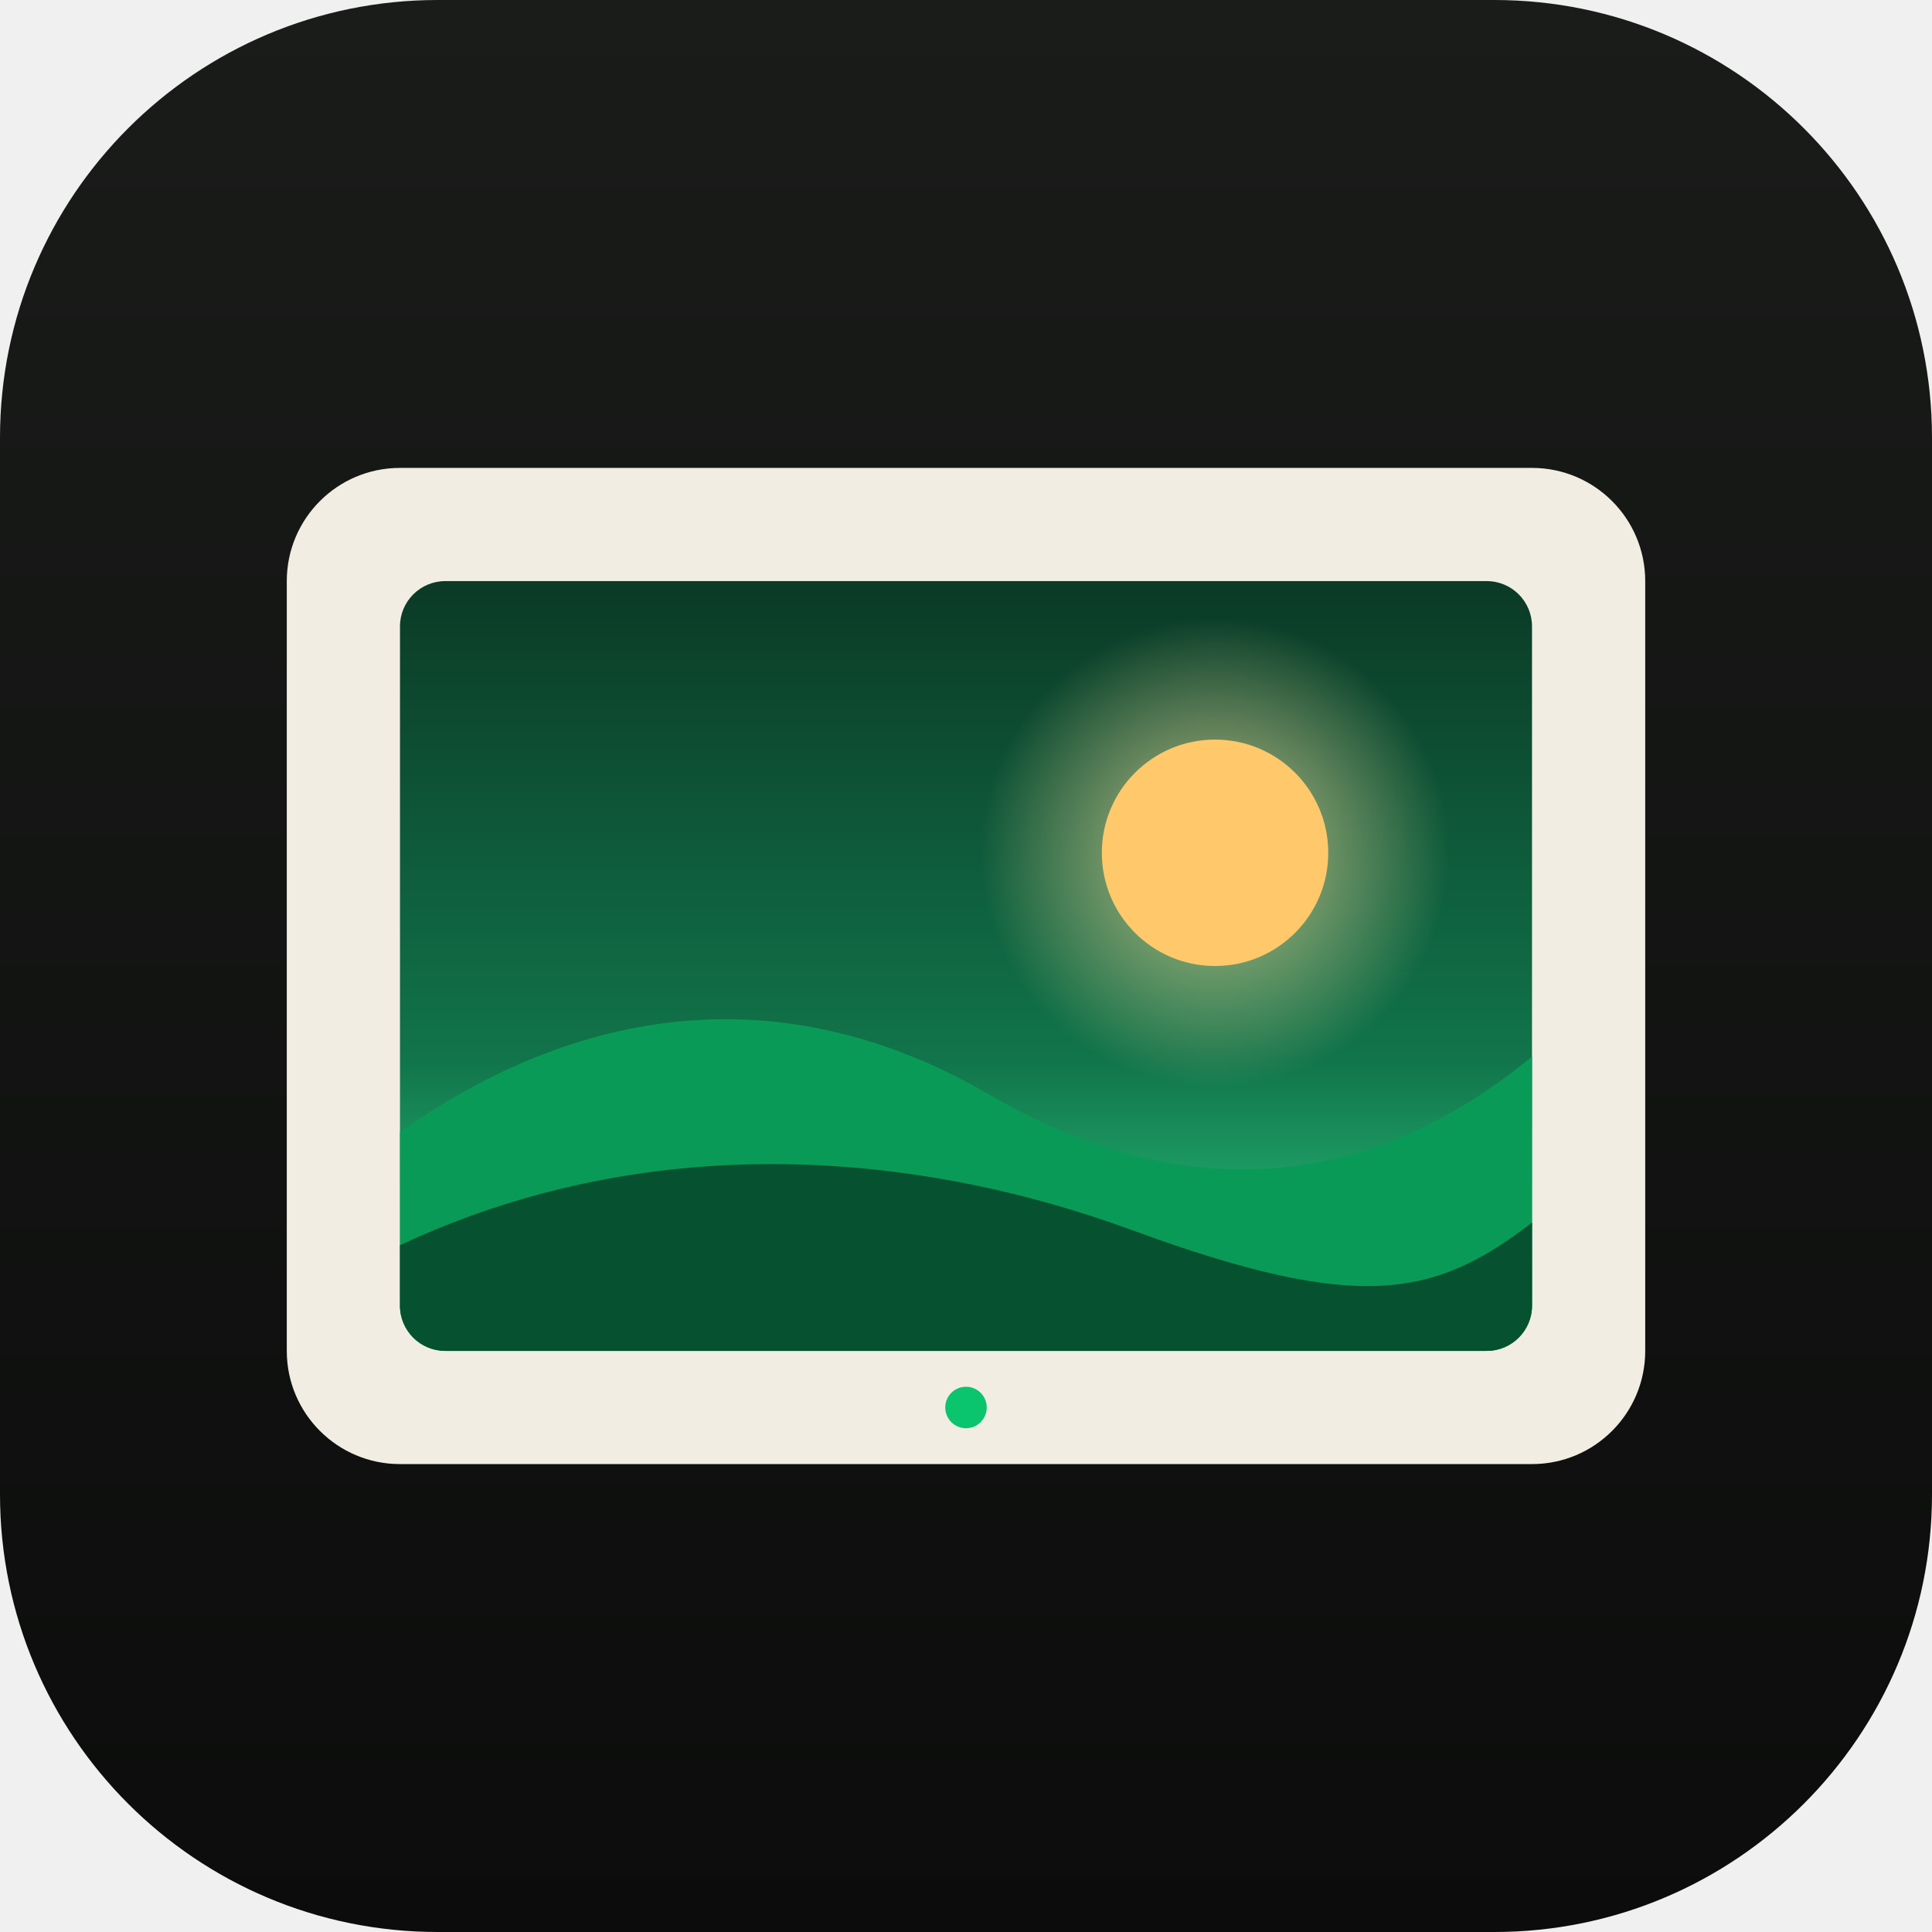
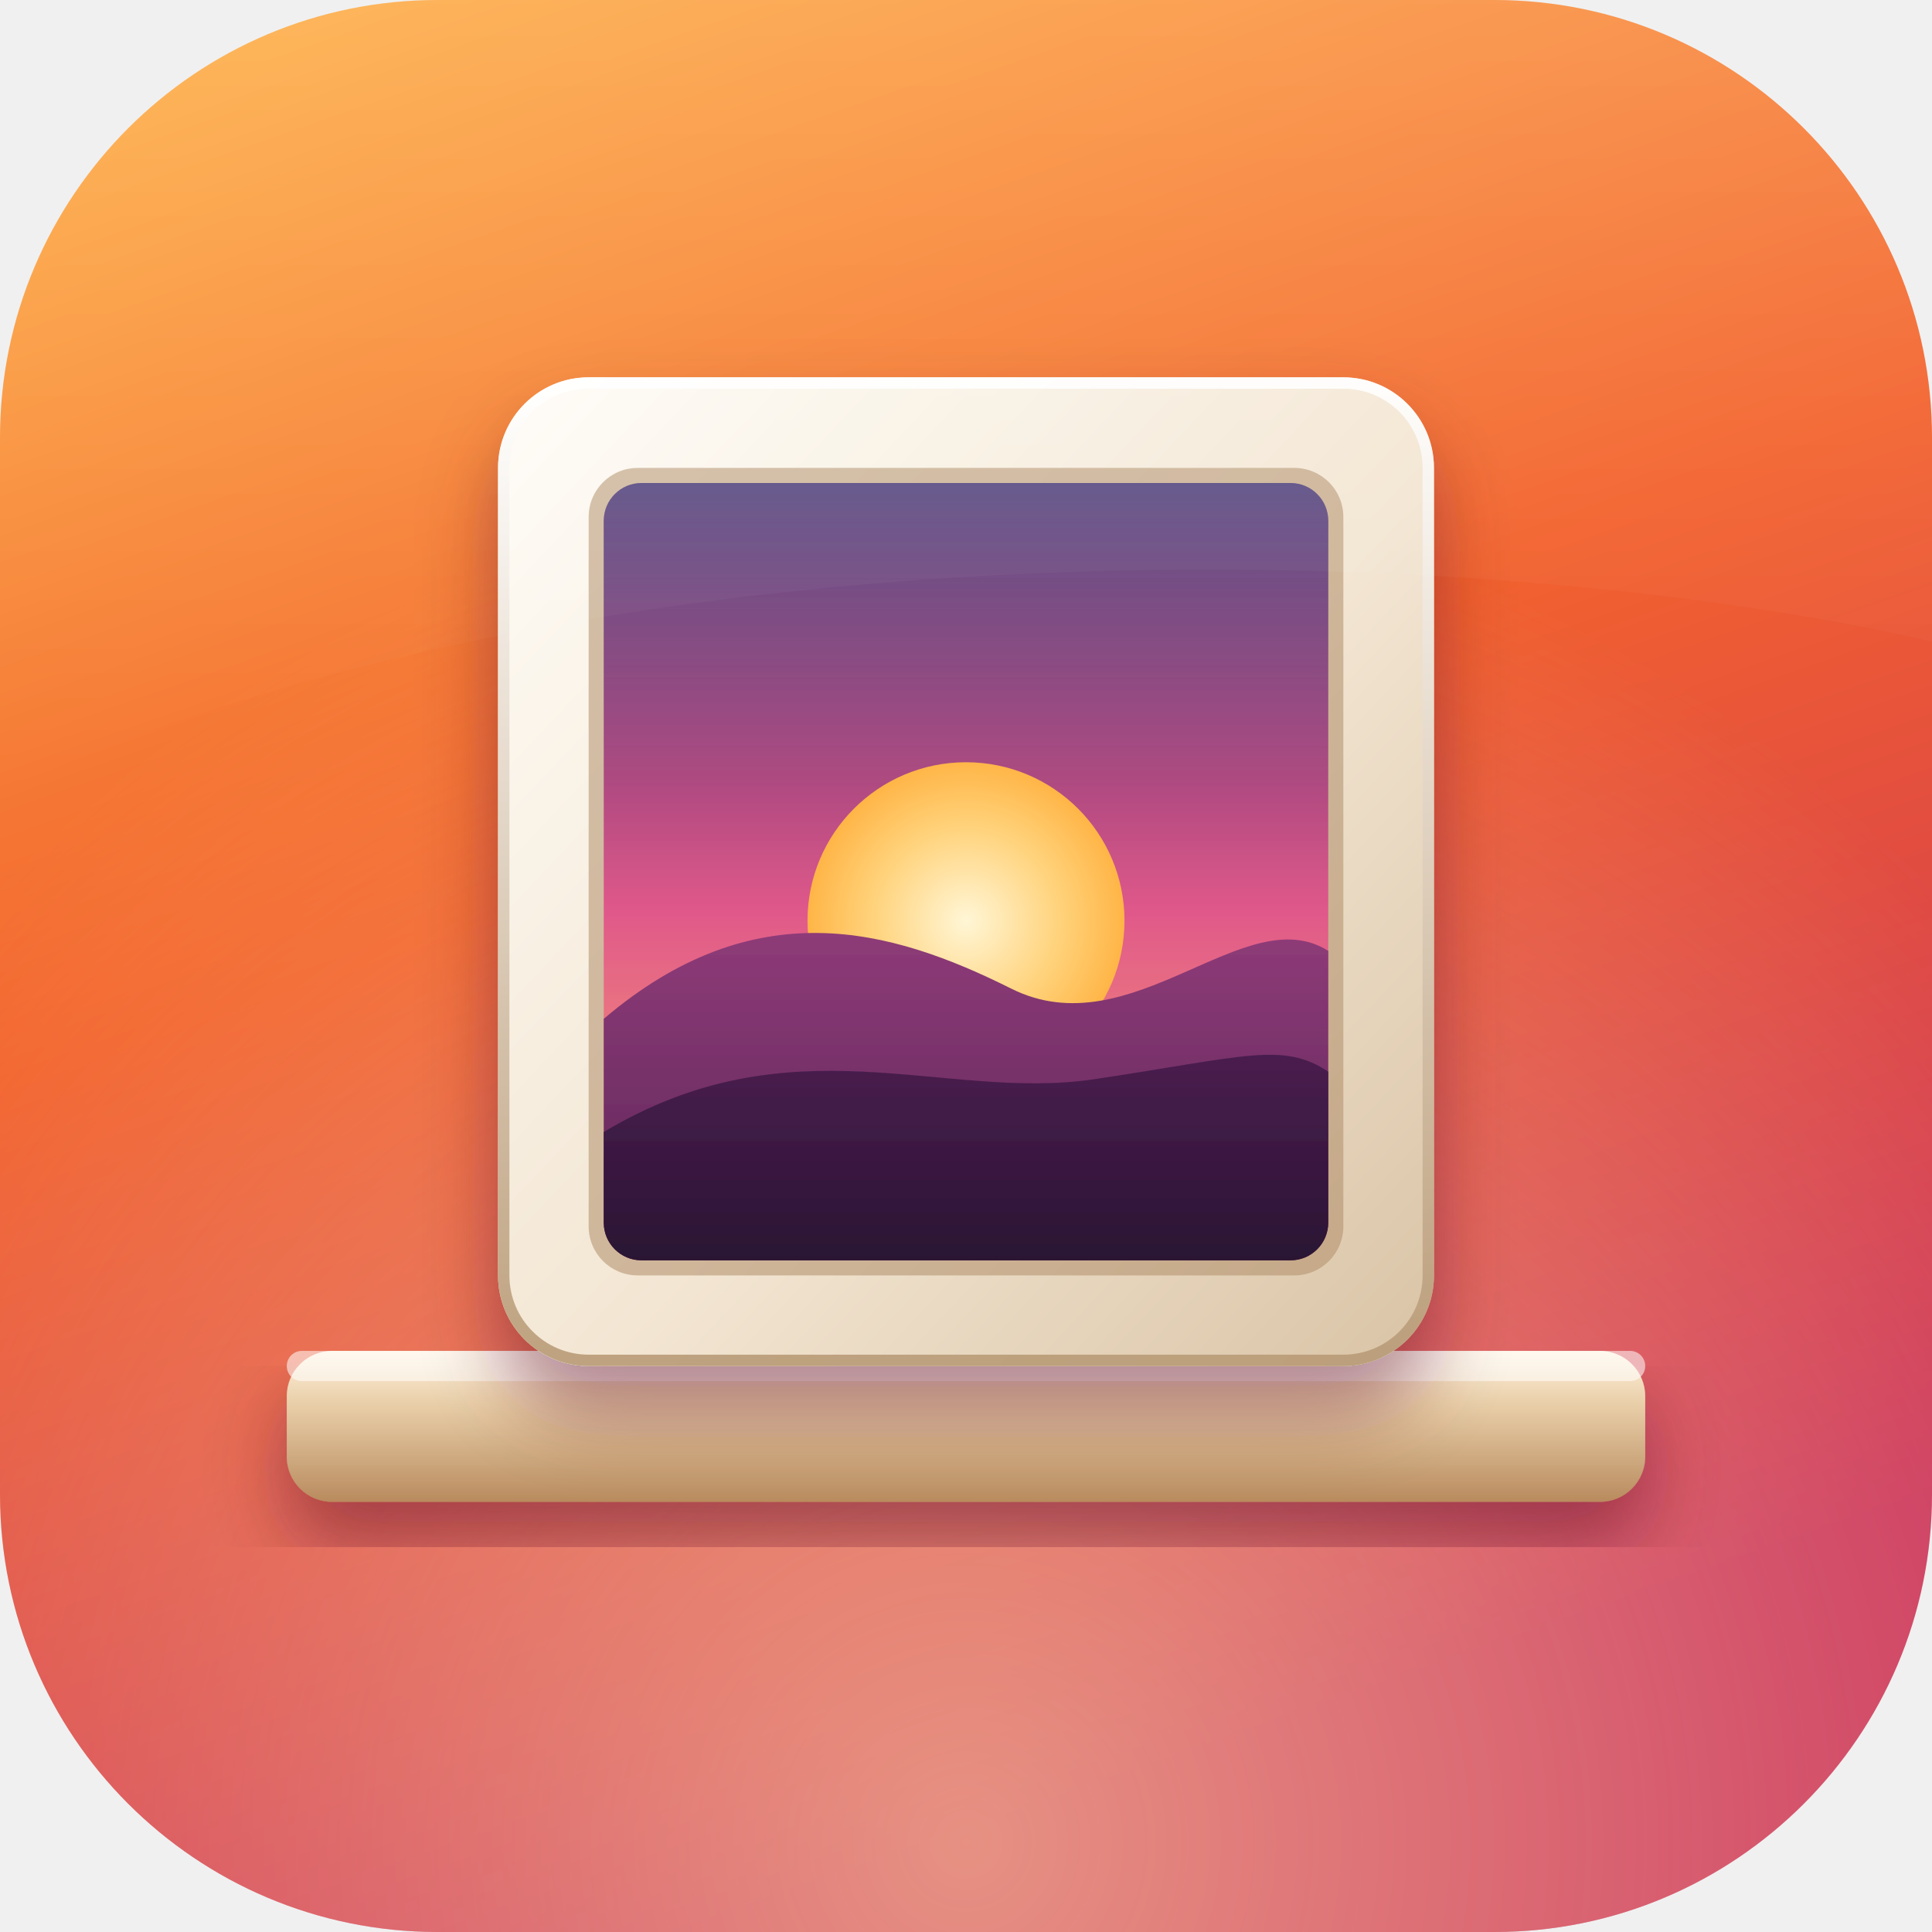
<svg xmlns="http://www.w3.org/2000/svg" viewBox="0 0 512 512" width="512" height="512">
  <defs>
-     <linearGradient id="tile" x1="0" y1="0" x2="0" y2="1">
-       <stop offset="0" stop-color="#1A1C1A" />
-       <stop offset="1" stop-color="#0B0C0B" />
+     <linearGradient id="tile" x1="0" y1="0" x2="0.35" y2="1">
+       <stop offset="0" stop-color="#FFB547" />
+       <stop offset="0.5" stop-color="#F2622E" />
+       <stop offset="1" stop-color="#C92D5C" />
+     </linearGradient>
+     <radialGradient id="glow" cx="0.5" cy="0.95" r="0.7">
+       <stop offset="0" stop-color="#FFE3A3" stop-opacity="0.55" />
+       <stop offset="1" stop-color="#FFE3A3" stop-opacity="0" />
+     </radialGradient>
+     <linearGradient id="frame" x1="0" y1="0" x2="1" y2="1">
+       <stop offset="0" stop-color="#FFFDF8" />
+       <stop offset="0.55" stop-color="#F3E6D3" />
+       <stop offset="1" stop-color="#D9C3A5" />
+     </linearGradient>
+     <linearGradient id="frameEdge" x1="0" y1="0" x2="0" y2="1">
+       <stop offset="0" stop-color="#FFFFFF" stop-opacity="0.9" />
+       <stop offset="1" stop-color="#B89A76" stop-opacity="0.9" />
    </linearGradient>
    <linearGradient id="sky" x1="0" y1="0" x2="0" y2="1">
-       <stop offset="0" stop-color="#0B3A26" />
-       <stop offset="0.62" stop-color="#11744A" />
-       <stop offset="1" stop-color="#2FD58A" />
+       <stop offset="0" stop-color="#3B2A6B" />
+       <stop offset="0.55" stop-color="#E0588A" />
+       <stop offset="1" stop-color="#FFB16B" />
    </linearGradient>
-     <radialGradient id="glow" cx="0.5" cy="0.5" r="0.5">
-       <stop offset="0" stop-color="#FFE3A3" stop-opacity="0.75" />
-       <stop offset="1" stop-color="#FFE3A3" stop-opacity="0" />
+     <radialGradient id="sun" cx="0.5" cy="0.5" r="0.5">
+       <stop offset="0" stop-color="#FFF6D6" />
+       <stop offset="0.6" stop-color="#FFD27A" />
+       <stop offset="1" stop-color="#FFB547" />
    </radialGradient>
-     <clipPath id="screen">
-       <rect x="106" y="154" width="300" height="204" rx="12" />
+     <linearGradient id="hillBack" x1="0" y1="0" x2="0" y2="1">
+       <stop offset="0" stop-color="#8E3B78" />
+       <stop offset="1" stop-color="#5A2557" />
+     </linearGradient>
+     <linearGradient id="hillFront" x1="0" y1="0" x2="0" y2="1">
+       <stop offset="0" stop-color="#4A1F4F" />
+       <stop offset="1" stop-color="#2A1233" />
+     </linearGradient>
+     <linearGradient id="shelf" x1="0" y1="0" x2="0" y2="1">
+       <stop offset="0" stop-color="#FFF1DC" />
+       <stop offset="0.35" stop-color="#E9CFA9" />
+       <stop offset="1" stop-color="#B98B5E" />
+     </linearGradient>
+     <linearGradient id="gloss" x1="0" y1="0" x2="0" y2="1">
+       <stop offset="0" stop-color="#FFFFFF" stop-opacity="0.38" />
+       <stop offset="1" stop-color="#FFFFFF" stop-opacity="0" />
+     </linearGradient>
+     <filter id="drop" x="-20%" y="-20%" width="140%" height="150%">
+       <feGaussianBlur in="SourceAlpha" stdDeviation="10" />
+       <feOffset dy="12" result="b" />
+       <feFlood flood-color="#5A0F2A" flood-opacity="0.45" />
+       <feComposite in2="b" operator="in" />
+       <feMerge>
+         <feMergeNode />
+         <feMergeNode in="SourceGraphic" />
+       </feMerge>
+     </filter>
+     <clipPath id="photo">
+       <rect x="160" y="128" width="192" height="206" rx="10" />
    </clipPath>
  </defs>
  <rect width="512" height="512" rx="116" fill="url(#tile)" />
-   <rect x="76" y="124" width="360" height="264" rx="30" fill="#F2EDE2" />
-   <g clip-path="url(#screen)">
-     <rect x="106" y="154" width="300" height="204" fill="url(#sky)" />
-     <circle cx="322" cy="226" r="62" fill="url(#glow)" />
-     <circle cx="322" cy="226" r="30" fill="#FFC96B" />
-     <path d="M106 300 C 160 262, 214 262, 262 290 S 360 318, 406 280 L 406 358 L 106 358 Z" fill="#0A9A57" />
-     <path d="M106 330 C 170 300, 240 304, 300 326 S 380 344, 406 324 L 406 358 L 106 358 Z" fill="#06512F" />
+   <rect width="512" height="512" rx="116" fill="url(#glow)" />
+   <g filter="url(#drop)">
+     <rect x="76" y="358" width="360" height="40" rx="12" fill="url(#shelf)" />
+     <rect x="76" y="358" width="360" height="8" rx="4" fill="#FFFFFF" opacity="0.55" />
  </g>
-   <circle cx="256" cy="373" r="5.5" fill="#0AC46E" />
+   <g filter="url(#drop)">
+     <rect x="132" y="100" width="248" height="262" rx="24" fill="url(#frame)" />
+     <rect x="133.5" y="101.5" width="245" height="259" rx="22.5" fill="none" stroke="url(#frameEdge)" stroke-width="3" />
+     <rect x="156" y="124" width="200" height="214" rx="13" fill="#B08E69" opacity="0.55" />
+     <g clip-path="url(#photo)">
+       <rect x="160" y="128" width="192" height="206" fill="url(#sky)" />
+       <circle cx="256" cy="244" r="42" fill="url(#sun)" />
+       <path d="M160 270 C 200 236, 236 246, 268 262 S 330 238, 352 252 V334 H160 Z" fill="url(#hillBack)" />
+       <path d="M160 300 C 210 270, 250 292, 290 286 S 340 276, 352 284 V334 H160 Z" fill="url(#hillFront)" />
+       <rect x="160" y="128" width="192" height="80" fill="url(#gloss)" opacity="0.5" />
+     </g>
+   </g>
+   <path d="M0 116 A116 116 0 0 1 116 0 H396 A116 116 0 0 1 512 116 V170 C 380 140, 150 140, 0 210 Z" fill="url(#gloss)" opacity="0.32" />
</svg>
